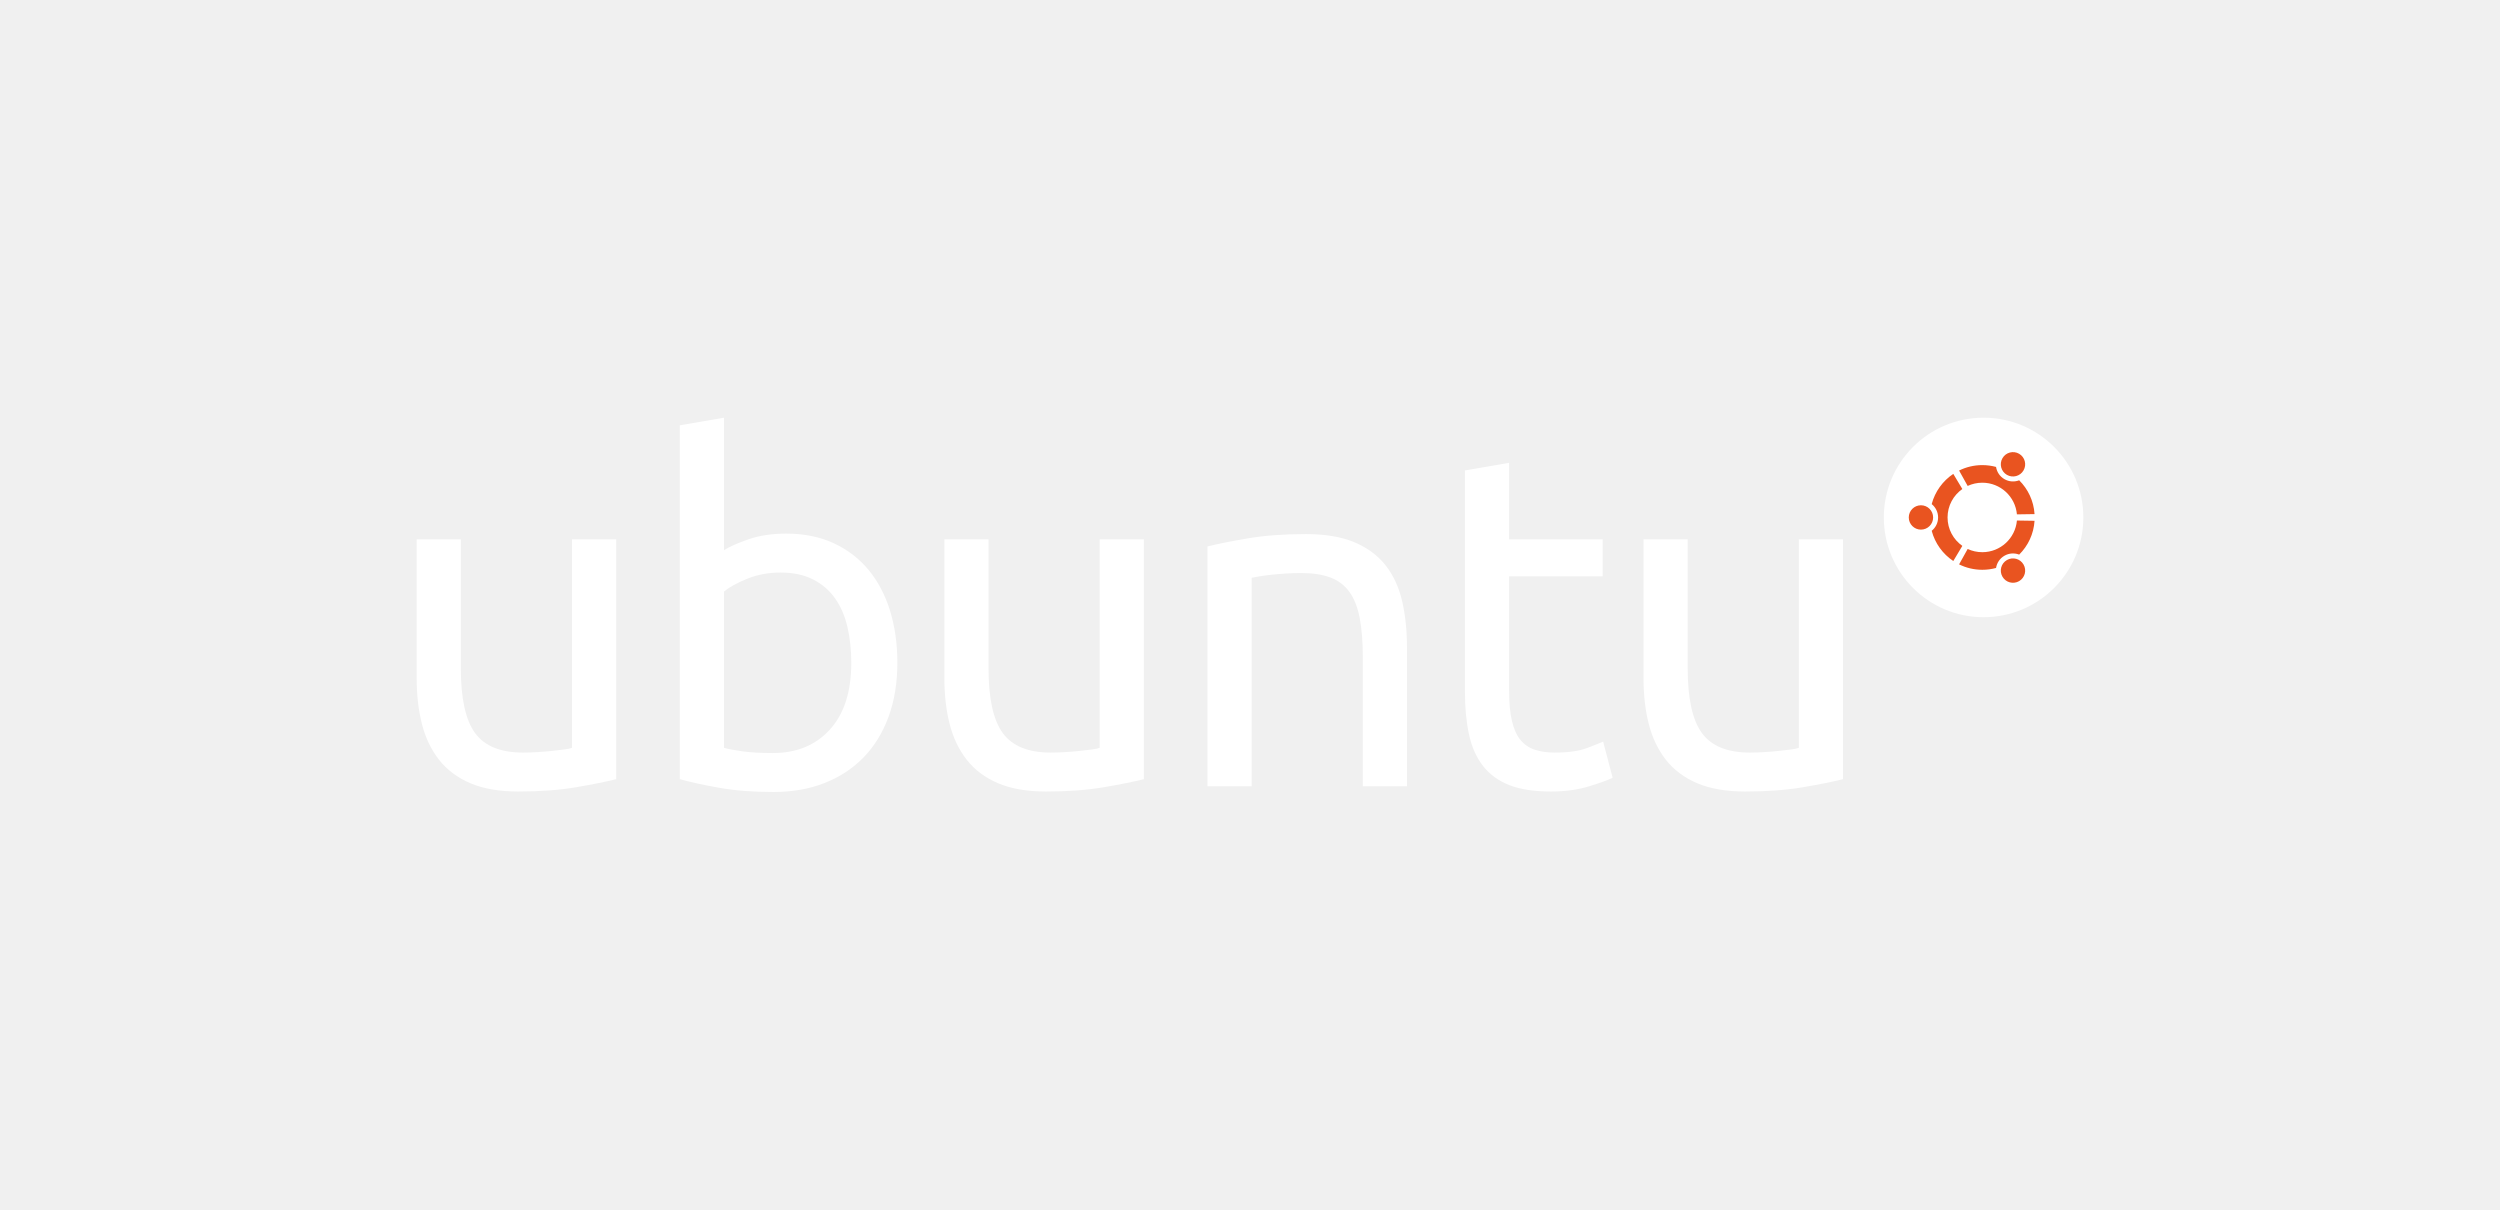
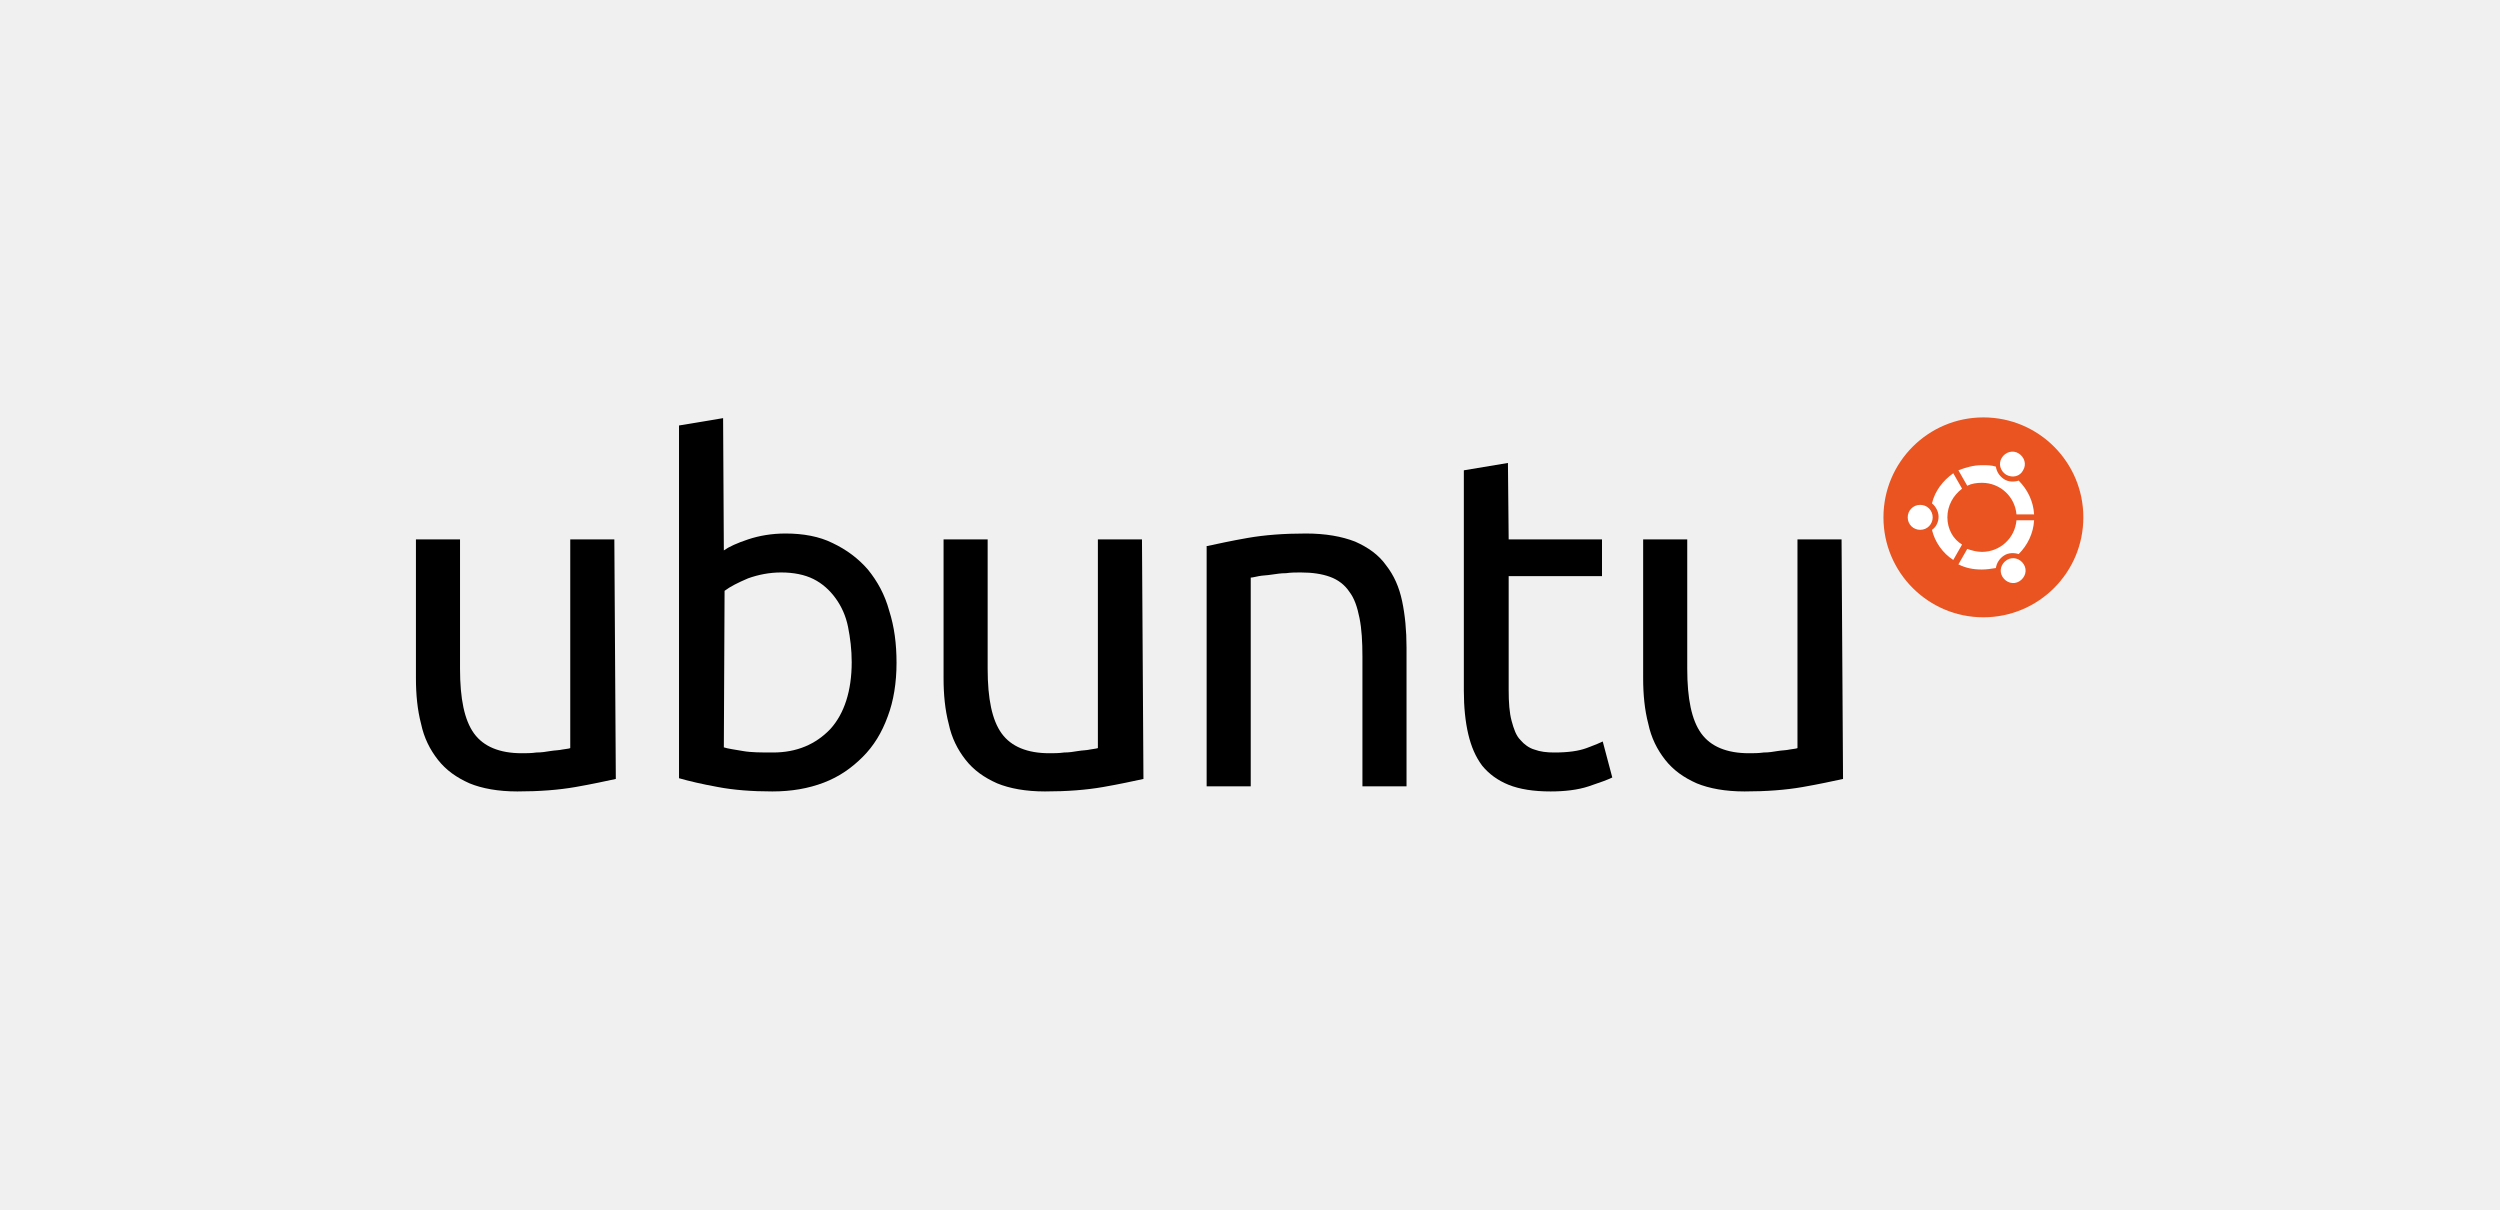
- <svg xmlns="http://www.w3.org/2000/svg" version="1.1" id="ubuntu__x5F__white_x26_orange_x28_cof_x29_" x="0px" y="0px" width="120mm" height="58.065mm" viewBox="0 0 425.197 205.74" enable-background="new 0 0 425.197 209.764" xml:space="preserve">
-   <defs id="defs37" />
-   <g id="g3" transform="translate(0,-4.0236)" />
-   <g id="g5" transform="translate(0,-4.0236)" />
-   <g id="g7" transform="translate(0,-4.0236)" />
-   <g id="g9" transform="translate(0,-4.0236)" />
-   <g id="g11" transform="translate(0,-2.01029)">
-     <g id="g13">
-       <path d="m 104.798,134.53 c -1.725,0.432 -3.999,0.889 -6.826,1.374 -2.83,0.483 -6.102,0.726 -9.817,0.726 -3.23,0 -5.952,-0.472 -8.159,-1.413 -2.209,-0.941 -3.986,-2.274 -5.332,-3.998 -1.348,-1.724 -2.316,-3.757 -2.908,-6.101 -0.594,-2.341 -0.889,-4.939 -0.889,-7.795 l 0,-23.589 7.513,0 0,21.973 c 0,5.117 0.808,8.779 2.424,10.986 1.616,2.211 4.334,3.314 8.159,3.314 0.809,0 1.642,-0.029 2.505,-0.083 0.86,-0.053 1.67,-0.122 2.425,-0.202 0.752,-0.081 1.439,-0.161 2.059,-0.242 0.619,-0.08 1.064,-0.173 1.334,-0.283 l 0,-35.463 7.514,0 0,40.796 z" id="path15" style="fill:#ffffff" />
-       <path d="m 123.134,95.591 c 0.915,-0.592 2.304,-1.211 4.161,-1.857 1.857,-0.646 3.999,-0.969 6.422,-0.969 3.016,0 5.696,0.539 8.039,1.615 2.342,1.078 4.322,2.584 5.938,4.523 1.614,1.939 2.839,4.256 3.675,6.947 0.834,2.695 1.253,5.656 1.253,8.888 0,3.392 -0.5,6.45 -1.494,9.168 -0.999,2.72 -2.412,5.021 -4.242,6.907 -1.832,1.885 -4.039,3.34 -6.625,4.362 -2.584,1.023 -5.493,1.535 -8.725,1.535 -3.502,0 -6.598,-0.244 -9.289,-0.728 -2.693,-0.485 -4.902,-0.97 -6.625,-1.454 l 0,-60.181 7.513,-1.293 0,22.537 z m 0,33.606 c 0.755,0.216 1.818,0.42 3.192,0.605 1.373,0.191 3.082,0.284 5.129,0.284 4.039,0 7.271,-1.334 9.693,-3.999 2.425,-2.666 3.637,-6.45 3.637,-11.349 0,-2.153 -0.216,-4.173 -0.646,-6.062 -0.432,-1.883 -1.132,-3.514 -2.102,-4.885 -0.969,-1.375 -2.222,-2.451 -3.756,-3.232 -1.534,-0.781 -3.38,-1.172 -5.533,-1.172 -2.049,0 -3.932,0.352 -5.654,1.051 -1.727,0.701 -3.045,1.428 -3.96,2.182 l 0,26.577 z" id="path17" style="fill:#ffffff" />
-       <path d="m 194.546,134.53 c -1.725,0.432 -4,0.889 -6.826,1.374 -2.827,0.483 -6.1,0.726 -9.816,0.726 -3.23,0 -5.95,-0.472 -8.158,-1.413 -2.209,-0.941 -3.986,-2.274 -5.331,-3.998 -1.348,-1.724 -2.315,-3.757 -2.909,-6.101 -0.593,-2.341 -0.889,-4.939 -0.889,-7.795 l 0,-23.589 7.512,0 0,21.973 c 0,5.117 0.809,8.779 2.424,10.986 1.617,2.211 4.336,3.314 8.159,3.314 0.81,0 1.644,-0.029 2.505,-0.083 0.859,-0.053 1.668,-0.122 2.424,-0.202 0.754,-0.081 1.44,-0.161 2.061,-0.242 0.618,-0.08 1.062,-0.173 1.331,-0.283 l 0,-35.463 7.514,0 0,40.796 z" id="path19" style="fill:#ffffff" />
-       <path d="m 205.37,94.947 c 1.723,-0.432 4.01,-0.889 6.867,-1.375 2.852,-0.484 6.138,-0.727 9.854,-0.727 3.34,0 6.113,0.473 8.32,1.414 2.208,0.943 3.972,2.262 5.293,3.959 1.317,1.695 2.246,3.729 2.786,6.098 0.538,2.373 0.808,4.984 0.808,7.837 l 0,23.588 -7.513,0 0,-21.973 c 0,-2.584 -0.176,-4.791 -0.525,-6.624 -0.351,-1.833 -0.929,-3.313 -1.737,-4.442 -0.808,-1.133 -1.885,-1.953 -3.231,-2.465 -1.346,-0.514 -3.018,-0.768 -5.007,-0.768 -0.811,0 -1.645,0.027 -2.504,0.08 -0.862,0.055 -1.686,0.121 -2.464,0.203 -0.784,0.08 -1.481,0.176 -2.102,0.281 -0.62,0.109 -1.063,0.189 -1.333,0.242 l 0,35.464 -7.512,0 0,-40.792 z" id="path21" style="fill:#ffffff" />
-       <path d="m 256.665,93.734 15.914,0 0,6.301 -15.914,0 0,19.388 c 0,2.1 0.161,3.84 0.485,5.212 0.324,1.372 0.809,2.451 1.454,3.229 0.646,0.781 1.452,1.333 2.423,1.656 0.97,0.324 2.1,0.487 3.392,0.487 2.314,0 4.147,-0.258 5.494,-0.771 1.345,-0.511 2.262,-0.874 2.748,-1.09 l 1.614,6.141 c -0.755,0.378 -2.088,0.863 -3.999,1.453 -1.912,0.593 -4.078,0.889 -6.502,0.889 -2.856,0 -5.212,-0.362 -7.07,-1.089 -1.856,-0.729 -3.351,-1.817 -4.482,-3.273 -1.131,-1.453 -1.925,-3.243 -2.382,-5.372 -0.46,-2.126 -0.688,-4.59 -0.688,-7.391 l 0,-37.483 7.513,-1.293 0,13.006 z" id="path23" style="fill:#ffffff" />
-       <path d="m 313.455,134.53 c -1.726,0.432 -3.999,0.889 -6.826,1.374 -2.827,0.483 -6.101,0.726 -9.814,0.726 -3.232,0 -5.952,-0.472 -8.161,-1.413 -2.209,-0.941 -3.986,-2.274 -5.33,-3.998 -1.348,-1.724 -2.316,-3.757 -2.91,-6.101 -0.592,-2.341 -0.889,-4.939 -0.889,-7.795 l 0,-23.589 7.515,0 0,21.973 c 0,5.117 0.808,8.779 2.424,10.986 1.614,2.211 4.334,3.314 8.159,3.314 0.807,0 1.641,-0.029 2.504,-0.083 0.859,-0.053 1.667,-0.122 2.422,-0.202 0.754,-0.081 1.441,-0.161 2.061,-0.242 0.617,-0.08 1.063,-0.173 1.334,-0.283 l 0,-35.463 7.513,0 0,40.796 z" id="path25" style="fill:#ffffff" />
-     </g>
-     <g id="g27">
-       <circle cx="337.365" cy="90.017" r="16.966" id="circle29" style="fill:#ffffff" />
-       <g id="g31">
-         <path d="m 328.784,90.017 c 0,1.144 -0.928,2.071 -2.071,2.071 -1.145,0 -2.072,-0.928 -2.072,-2.071 0,-1.145 0.928,-2.073 2.072,-2.073 1.143,0 2.071,0.928 2.071,2.073 z m 11.79,10.075 c 0.571,0.991 1.838,1.33 2.829,0.758 0.991,-0.572 1.331,-1.839 0.757,-2.831 -0.571,-0.991 -1.838,-1.33 -2.828,-0.758 -0.992,0.572 -1.332,1.839 -0.758,2.831 z m 3.586,-18.079 c 0.574,-0.991 0.234,-2.258 -0.757,-2.83 -0.991,-0.572 -2.258,-0.232 -2.829,0.759 -0.574,0.991 -0.234,2.258 0.758,2.831 0.99,0.57 2.258,0.231 2.828,-0.76 z m -7.012,2.094 c 3.088,0 5.621,2.368 5.886,5.385 l 2.999,-0.046 c -0.143,-2.244 -1.115,-4.261 -2.614,-5.749 -0.795,0.307 -1.716,0.265 -2.509,-0.194 -0.797,-0.458 -1.292,-1.236 -1.424,-2.078 -0.746,-0.202 -1.529,-0.311 -2.338,-0.311 -1.418,0 -2.758,0.333 -3.948,0.922 l 1.458,2.62 c 0.758,-0.352 1.602,-0.549 2.49,-0.549 z m -5.91,5.91 c 0,-2 0.994,-3.767 2.514,-4.836 l -1.539,-2.573 c -1.783,1.19 -3.112,3.008 -3.673,5.137 0.663,0.534 1.089,1.354 1.089,2.272 0,0.918 -0.426,1.737 -1.089,2.271 0.561,2.129 1.89,3.947 3.673,5.138 l 1.539,-2.573 c -1.52,-1.071 -2.514,-2.837 -2.514,-4.836 z m 5.91,5.908 c -0.889,0 -1.732,-0.197 -2.49,-0.548 l -1.458,2.62 c 1.19,0.59 2.53,0.921 3.948,0.921 0.809,0 1.592,-0.107 2.338,-0.311 0.132,-0.842 0.627,-1.619 1.424,-2.078 0.793,-0.458 1.714,-0.5 2.509,-0.193 1.499,-1.488 2.472,-3.506 2.614,-5.75 l -2.999,-0.047 c -0.264,3.02 -2.798,5.386 -5.886,5.386 z" id="path33" style="fill:#e95420" />
-       </g>
-     </g>
+ <svg xmlns="http://www.w3.org/2000/svg" version="1.1" id="ubuntu__x5F__white_x26_orange_x28_cof_x29_" x="0px" y="0px" viewBox="0 0 340.2 164.6" style="enable-background:new 0 0 340.2 164.6;" xml:space="preserve">
+   <style type="text/css">
+ 	.st0{fill:#E95420;}
+ 	.st1{fill:#FFFFFF;}
+ </style>
+   <g id="g3" transform="translate(0,-4.0236)">
+ </g>
+   <g id="g5" transform="translate(0,-4.0236)">
+ </g>
+   <g id="g7" transform="translate(0,-4.0236)">
+ </g>
+   <g id="g9" transform="translate(0,-4.0236)">
+ </g>
+   <g id="g13">
+     <path id="path15" d="M83.8,106c-1.4,0.3-3.2,0.7-5.5,1.1c-2.3,0.4-4.9,0.6-7.9,0.6   c-2.6,0-4.8-0.4-6.5-1.1c-1.8-0.8-3.2-1.8-4.3-3.2c-1.1-1.4-1.9-3-2.3-4.9c-0.5-1.9-0.7-4-0.7-6.2V73.4h6V91c0,4.1,0.6,7,1.9,8.8   c1.3,1.8,3.5,2.7,6.5,2.7c0.6,0,1.3,0,2-0.1c0.7,0,1.3-0.1,1.9-0.2c0.6-0.1,1.2-0.1,1.6-0.2c0.5-0.1,0.9-0.1,1.1-0.2V73.4h6   L83.8,106L83.8,106z" />
+     <path id="path17" d="M98.5,74.9c0.7-0.5,1.8-1,3.3-1.5c1.5-0.5,3.2-0.8,5.1-0.8   c2.4,0,4.6,0.4,6.4,1.3c1.9,0.9,3.5,2.1,4.8,3.6c1.3,1.6,2.3,3.4,2.9,5.6c0.7,2.2,1,4.5,1,7.1c0,2.7-0.4,5.2-1.2,7.3   c-0.8,2.2-1.9,4-3.4,5.5c-1.5,1.5-3.2,2.7-5.3,3.5c-2.1,0.8-4.4,1.2-7,1.2c-2.8,0-5.3-0.2-7.4-0.6c-2.2-0.4-3.9-0.8-5.3-1.2V57.9   l6-1L98.5,74.9L98.5,74.9z M98.5,101.7c0.6,0.2,1.5,0.3,2.6,0.5c1.1,0.2,2.5,0.2,4.1,0.2c3.2,0,5.8-1.1,7.8-3.2   c1.9-2.1,2.9-5.2,2.9-9.1c0-1.7-0.2-3.3-0.5-4.8c-0.3-1.5-0.9-2.8-1.7-3.9c-0.8-1.1-1.8-2-3-2.6c-1.2-0.6-2.7-0.9-4.4-0.9   c-1.6,0-3.1,0.3-4.5,0.8c-1.4,0.6-2.4,1.1-3.2,1.7L98.5,101.7L98.5,101.7z" />
+     <path id="path19" d="M155.6,106c-1.4,0.3-3.2,0.7-5.5,1.1c-2.3,0.4-4.9,0.6-7.9,0.6   c-2.6,0-4.8-0.4-6.5-1.1c-1.8-0.8-3.2-1.8-4.3-3.2c-1.1-1.4-1.9-3-2.3-4.9c-0.5-1.9-0.7-4-0.7-6.2V73.4h6V91c0,4.1,0.6,7,1.9,8.8   c1.3,1.8,3.5,2.7,6.5,2.7c0.6,0,1.3,0,2-0.1c0.7,0,1.3-0.1,1.9-0.2c0.6-0.1,1.2-0.1,1.6-0.2c0.5-0.1,0.8-0.1,1.1-0.2V73.4h6   L155.6,106L155.6,106z" />
+     <path id="path21" d="M164.3,74.3c1.4-0.3,3.2-0.7,5.5-1.1c2.3-0.4,4.9-0.6,7.9-0.6   c2.7,0,4.9,0.4,6.7,1.1c1.8,0.8,3.2,1.8,4.2,3.2c1.1,1.4,1.8,3,2.2,4.9c0.4,1.9,0.6,4,0.6,6.3V107h-6V89.4c0-2.1-0.1-3.8-0.4-5.3   c-0.3-1.5-0.7-2.7-1.4-3.6c-0.6-0.9-1.5-1.6-2.6-2c-1.1-0.4-2.4-0.6-4-0.6c-0.6,0-1.3,0-2,0.1c-0.7,0-1.3,0.1-2,0.2   c-0.6,0.1-1.2,0.1-1.7,0.2c-0.5,0.1-0.9,0.2-1.1,0.2V107h-6V74.3L164.3,74.3z" />
+     <path id="path23" d="M205.3,73.4h12.7v5h-12.7v15.5c0,1.7,0.1,3.1,0.4,4.2c0.3,1.1,0.6,2,1.2,2.6   c0.5,0.6,1.2,1.1,1.9,1.3c0.8,0.3,1.7,0.4,2.7,0.4c1.9,0,3.3-0.2,4.4-0.6c1.1-0.4,1.8-0.7,2.2-0.9l1.3,4.9   c-0.6,0.3-1.7,0.7-3.2,1.2c-1.5,0.5-3.3,0.7-5.2,0.7c-2.3,0-4.2-0.3-5.7-0.9c-1.5-0.6-2.7-1.5-3.6-2.6c-0.9-1.2-1.5-2.6-1.9-4.3   c-0.4-1.7-0.6-3.7-0.6-5.9V64l6-1L205.3,73.4L205.3,73.4z" />
+     <path id="path25" d="M250.8,106c-1.4,0.3-3.2,0.7-5.5,1.1c-2.3,0.4-4.9,0.6-7.9,0.6   c-2.6,0-4.8-0.4-6.5-1.1c-1.8-0.8-3.2-1.8-4.3-3.2c-1.1-1.4-1.9-3-2.3-4.9c-0.5-1.9-0.7-4-0.7-6.2V73.4h6V91c0,4.1,0.6,7,1.9,8.8   c1.3,1.8,3.5,2.7,6.5,2.7c0.6,0,1.3,0,2-0.1c0.7,0,1.3-0.1,1.9-0.2c0.6-0.1,1.2-0.1,1.6-0.2c0.5-0.1,0.9-0.1,1.1-0.2V73.4h6   L250.8,106L250.8,106z" />
+   </g>
+   <circle id="circle29" class="st0" cx="269.9" cy="70.4" r="13.6" />
+   <g id="g31">
+     <path id="path33" class="st1" d="M263,70.4c0,0.9-0.7,1.7-1.7,1.7c-0.9,0-1.7-0.7-1.7-1.7   c0-0.9,0.7-1.7,1.7-1.7C262.3,68.7,263,69.5,263,70.4z M272.5,78.5c0.5,0.8,1.5,1.1,2.3,0.6c0.8-0.5,1.1-1.5,0.6-2.3   c-0.5-0.8-1.5-1.1-2.3-0.6C272.3,76.7,272,77.7,272.5,78.5z M275.3,64c0.5-0.8,0.2-1.8-0.6-2.3c-0.8-0.5-1.8-0.2-2.3,0.6   c-0.5,0.8-0.2,1.8,0.6,2.3C273.9,65.1,274.9,64.8,275.3,64z M269.7,65.7c2.5,0,4.5,1.9,4.7,4.3l2.4,0c-0.1-1.8-0.9-3.4-2.1-4.6   c-0.6,0.2-1.4,0.2-2-0.2c-0.6-0.4-1-1-1.1-1.7c-0.6-0.2-1.2-0.2-1.9-0.2c-1.1,0-2.2,0.3-3.2,0.7l1.2,2.1   C268.3,65.8,269,65.7,269.7,65.7L269.7,65.7z M265,70.4c0-1.6,0.8-3,2-3.9l-1.2-2.1c-1.4,1-2.5,2.4-2.9,4.1   c0.5,0.4,0.9,1.1,0.9,1.8c0,0.7-0.3,1.4-0.9,1.8c0.4,1.7,1.5,3.2,2.9,4.1l1.2-2.1C265.8,73.4,265,72,265,70.4L265,70.4z    M269.7,75.1c-0.7,0-1.4-0.2-2-0.4l-1.2,2.1c1,0.5,2,0.7,3.2,0.7c0.6,0,1.3-0.1,1.9-0.2c0.1-0.7,0.5-1.3,1.1-1.7   c0.6-0.4,1.4-0.4,2-0.2c1.2-1.2,2-2.8,2.1-4.6l-2.4,0C274.2,73.2,272.2,75.1,269.7,75.1L269.7,75.1z" />
  </g>
</svg>
